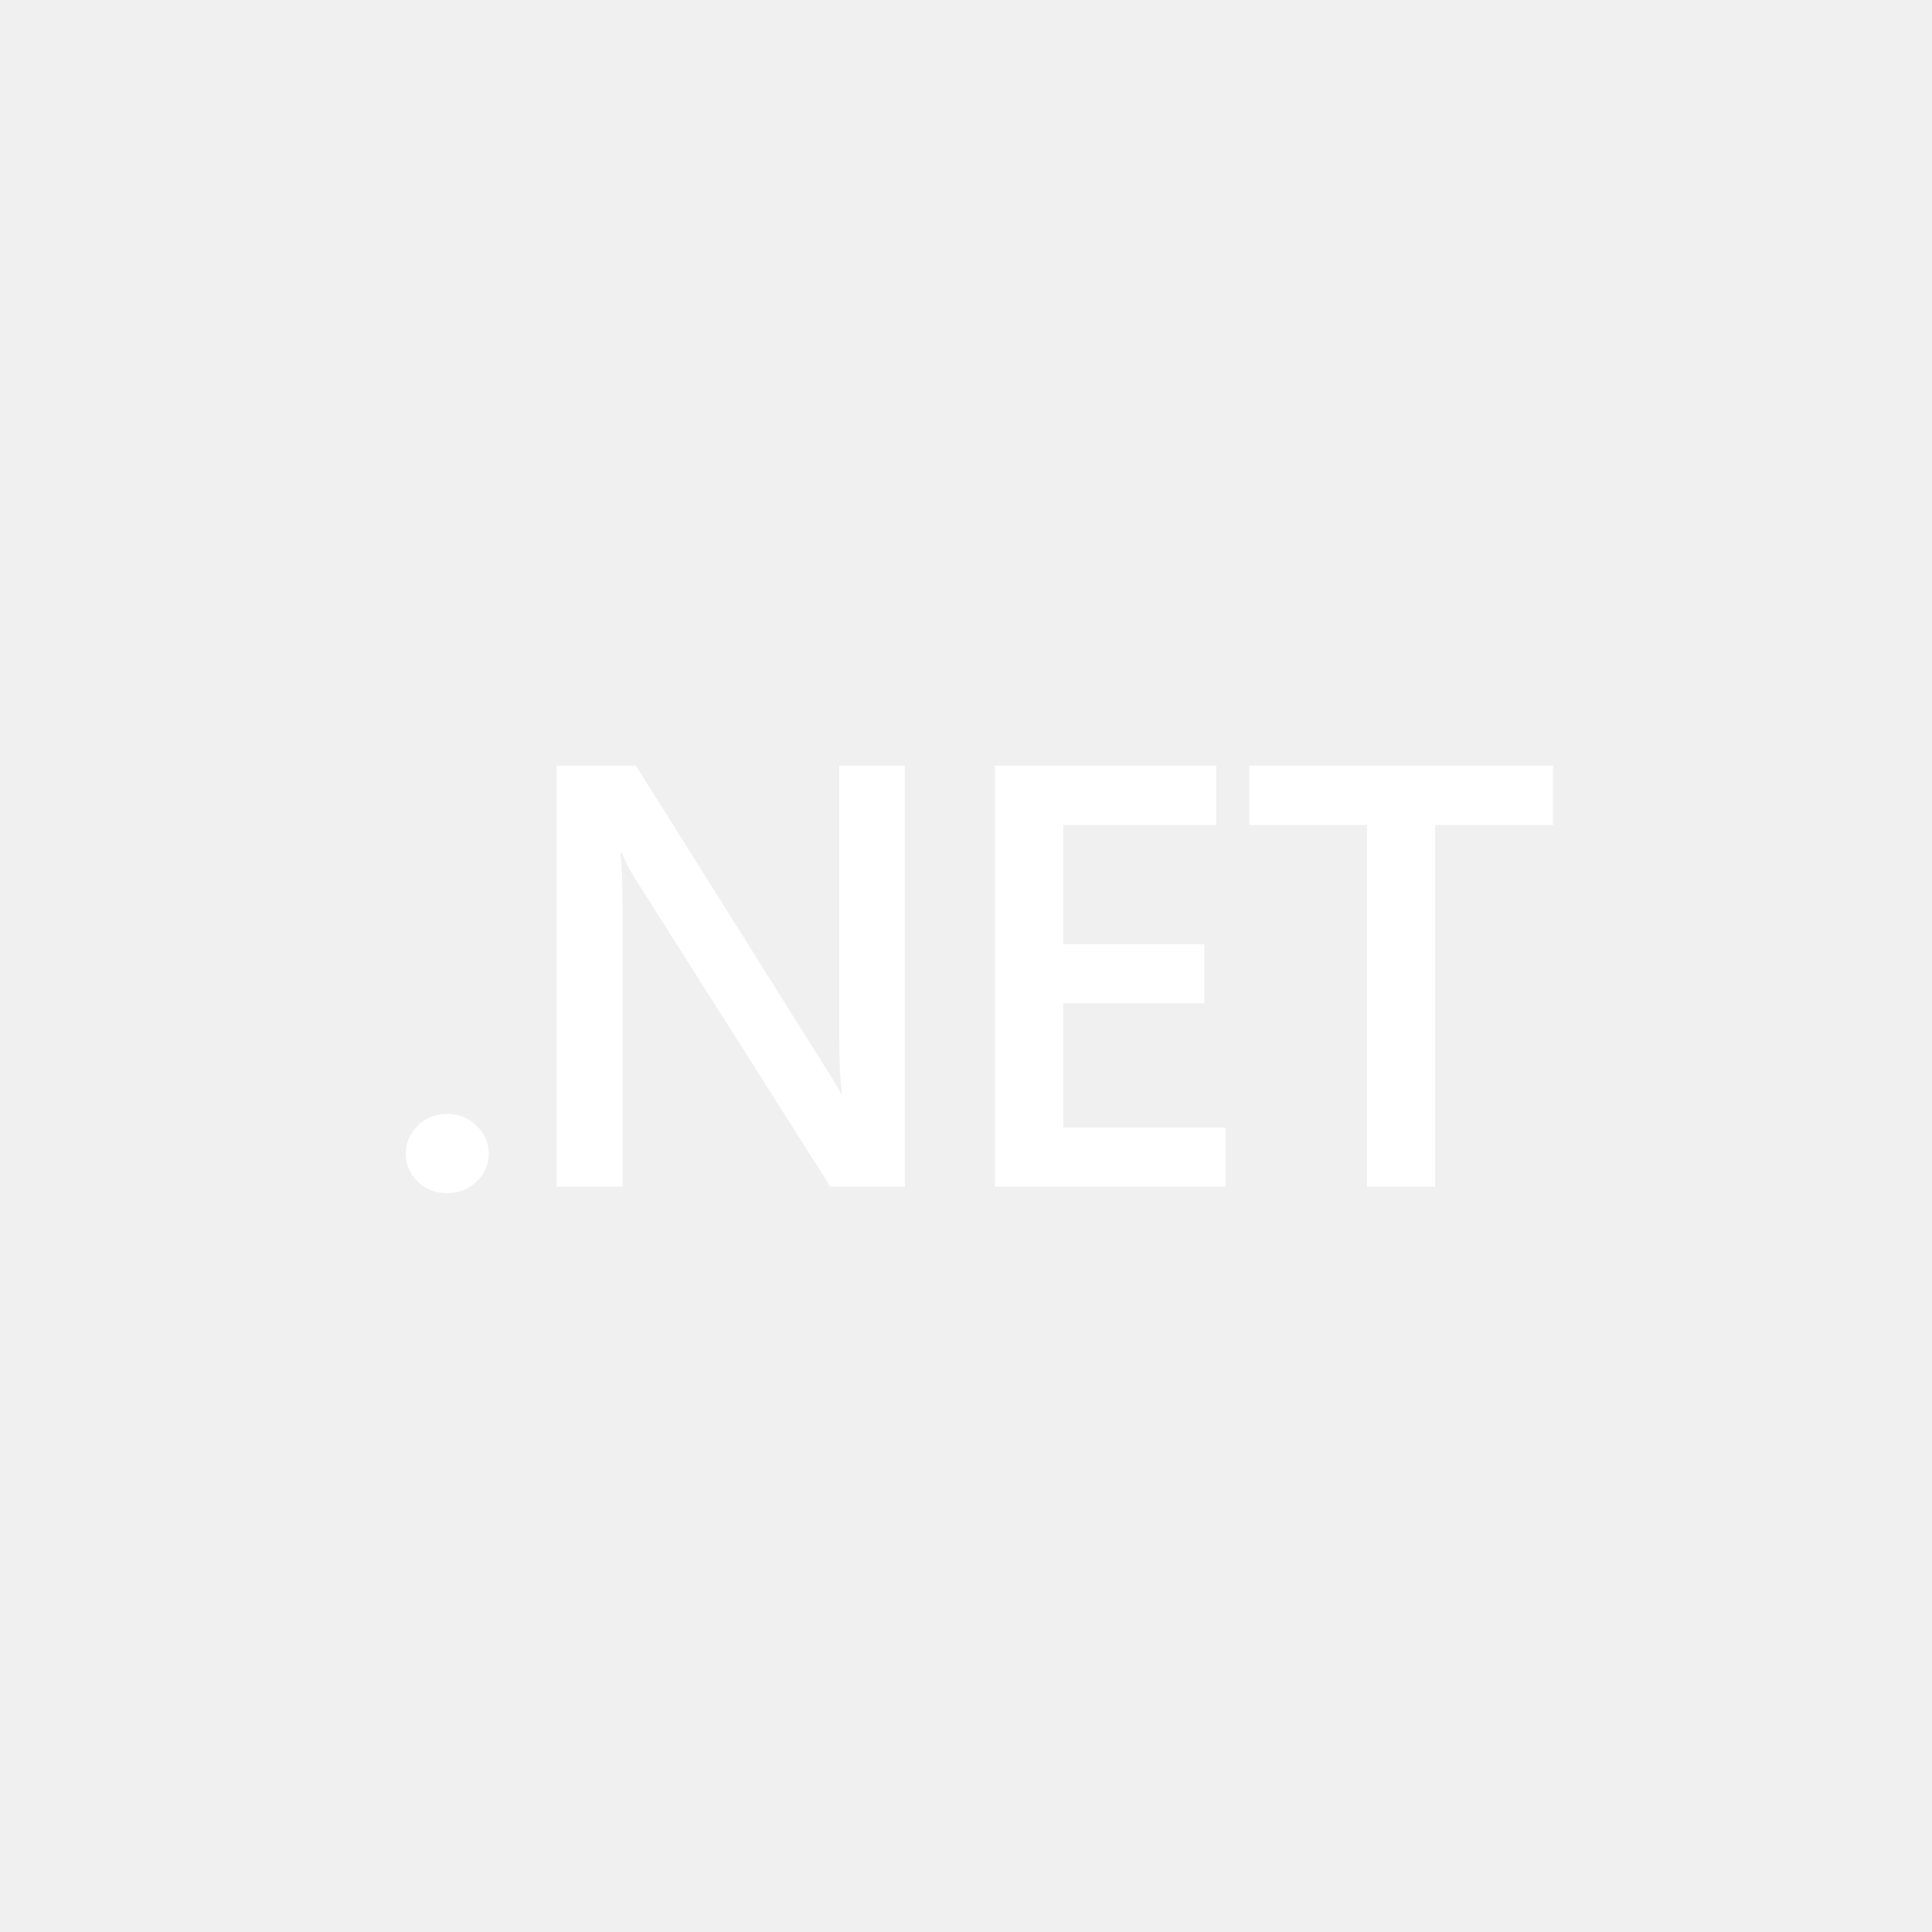
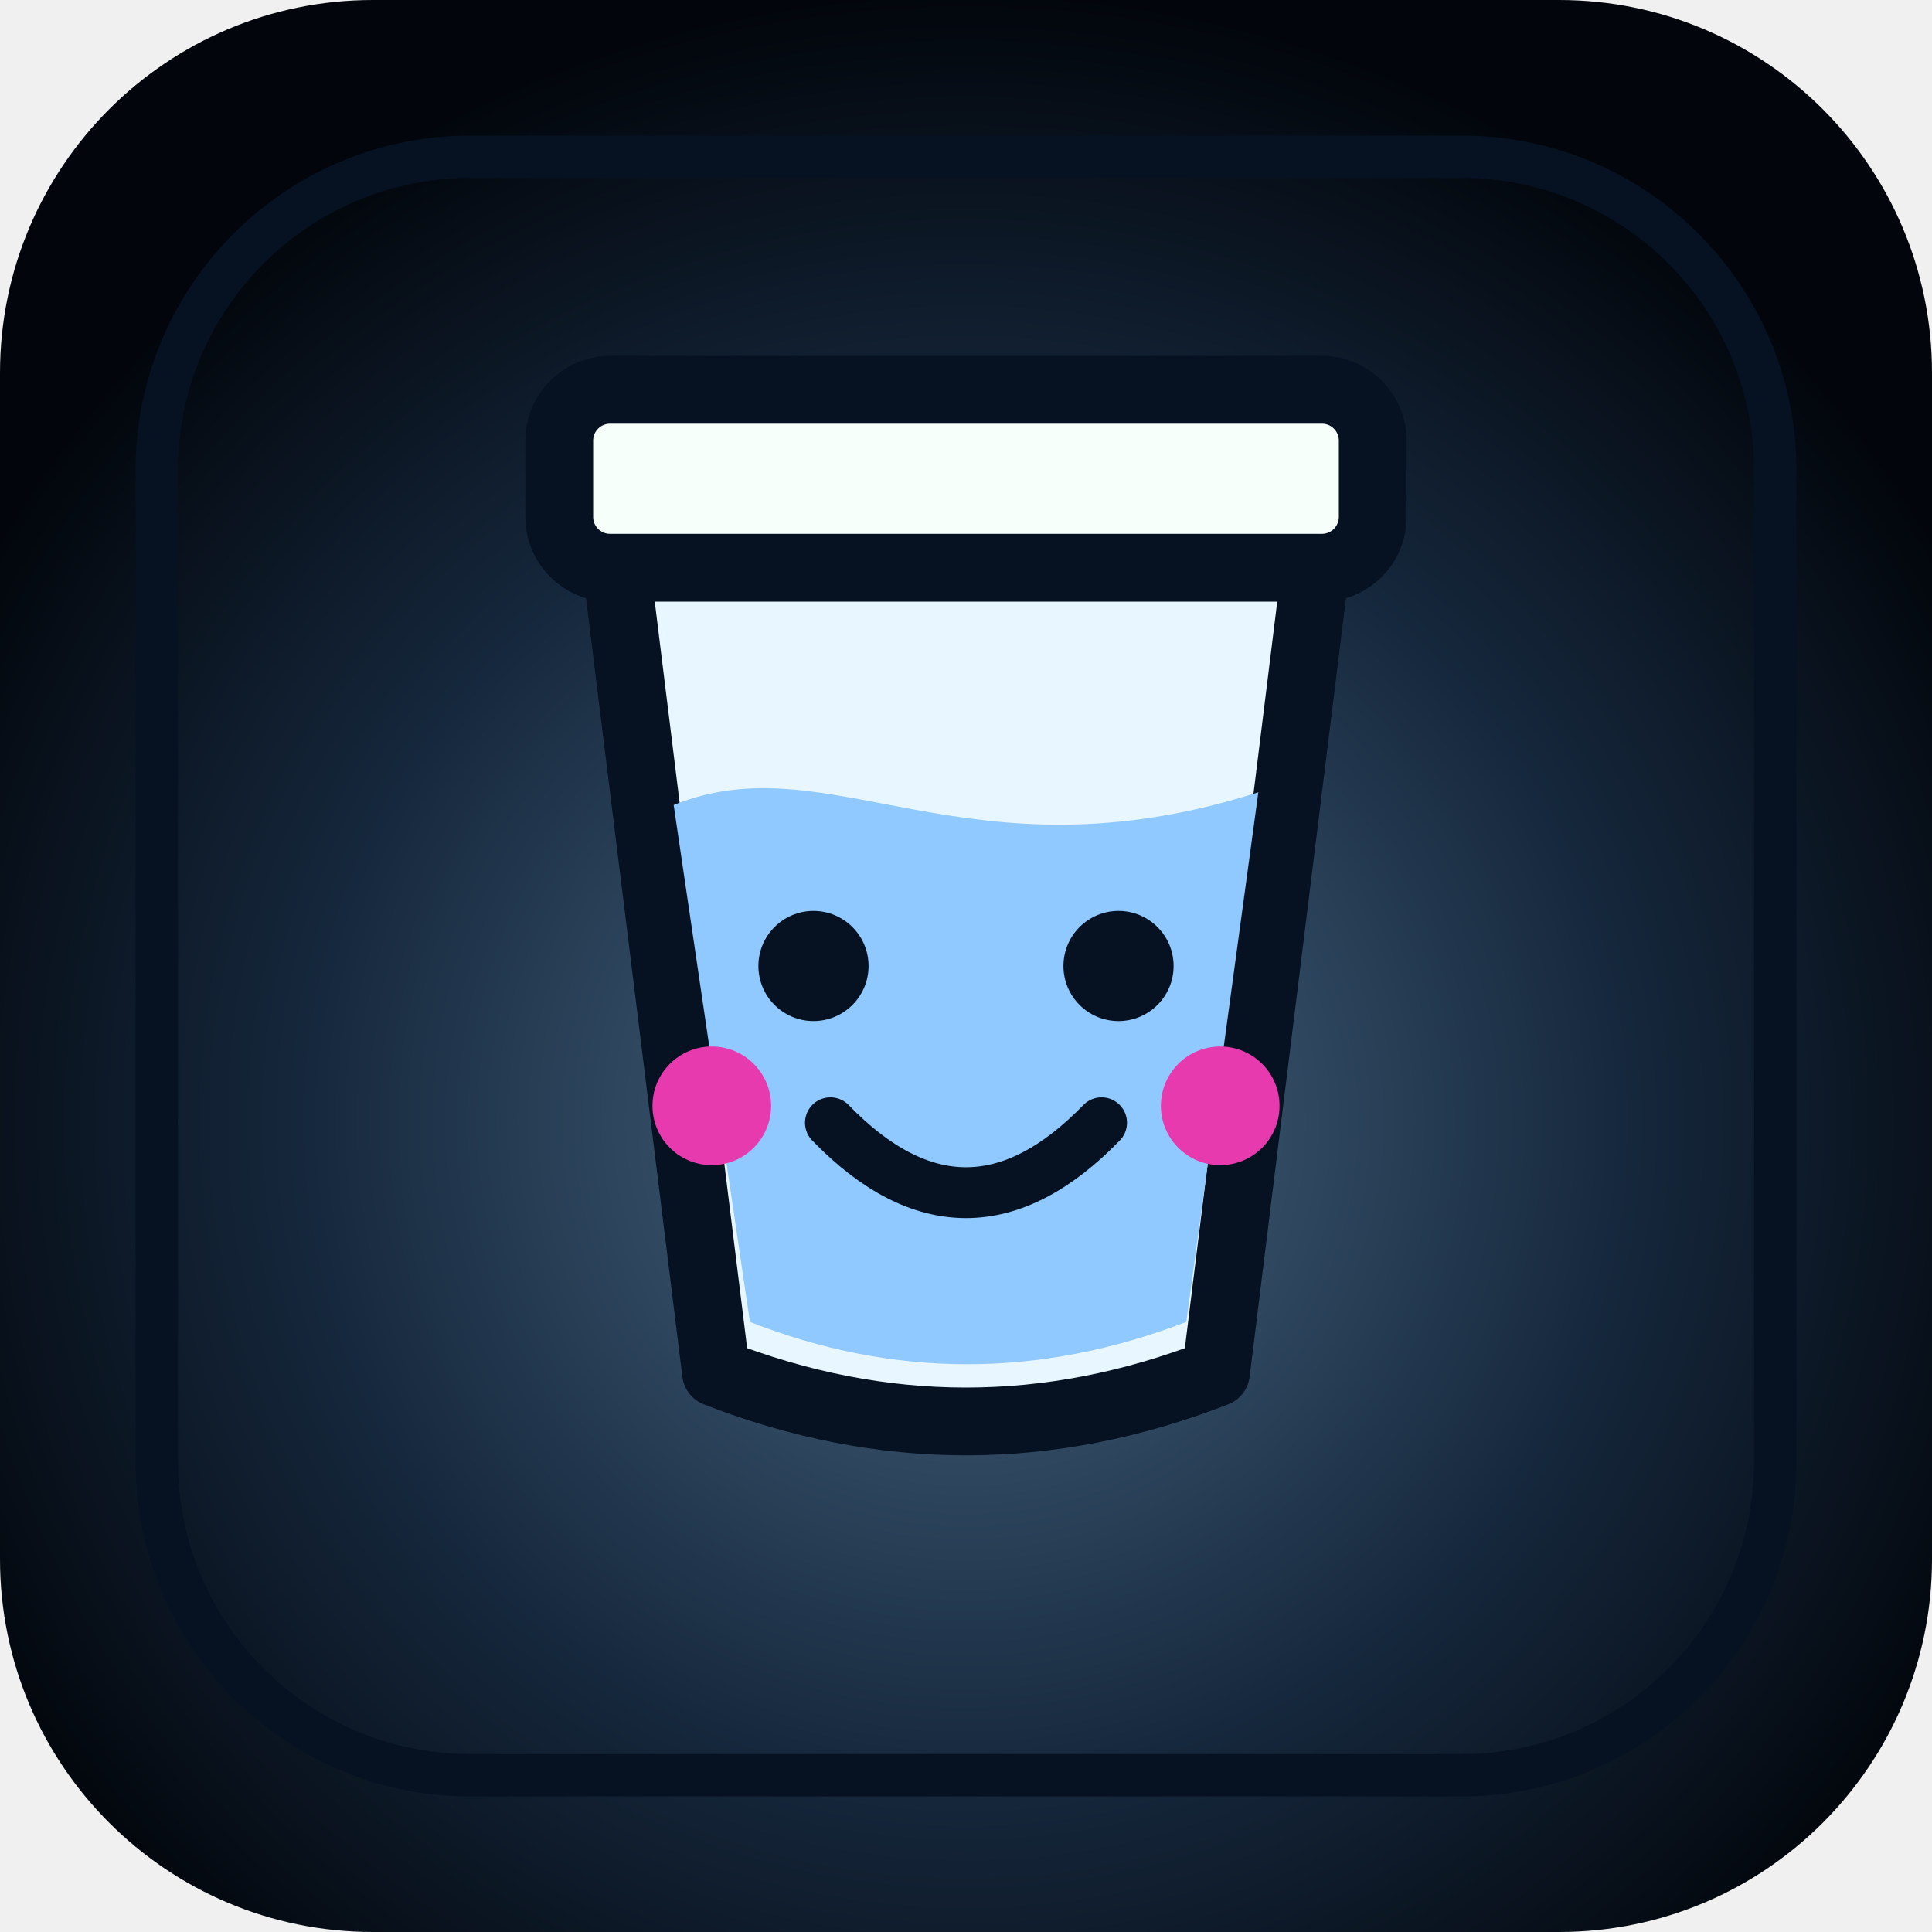
- <svg xmlns="http://www.w3.org/2000/svg" width="456" height="456" viewBox="0 0 456 456" version="1.1" xml:space="preserve" style="fill-rule:evenodd;clip-rule:evenodd;stroke-linejoin:round;stroke-miterlimit:2;">
-   <path d="m 105.5,281.609 c -2.703,0 -5.001,-0.9 -6.893,-2.702 -1.892,-1.848 -2.838,-4.042 -2.838,-6.582 0,-2.587 0.946,-4.804 2.838,-6.652 1.892,-1.848 4.19,-2.772 6.893,-2.772 2.748,0 5.068,0.924 6.96,2.772 1.937,1.848 2.906,4.064 2.906,6.652 0,2.54 -0.968,4.734 -2.906,6.582 -1.892,1.802 -4.212,2.702 -6.96,2.702 z" style="fill:#ffffff;fill-rule:nonzero;stroke-width:0.838" />
-   <path d="M 213.561,280.084 H 195.99 L 149.7,207.054 c -1.171,-1.848 -2.14,-3.765 -2.906,-5.751 h -0.406 c 0.361,2.125 0.541,6.675 0.541,13.65 v 65.132 h -15.543 v -99.36 h 18.719 l 44.737,71.298 c 1.892,2.957 3.109,4.989 3.649,6.098 h 0.27 c -0.45,-2.632 -0.676,-7.09 -0.676,-13.373 v -64.023 h 15.476 z" style="fill:#ffffff;fill-rule:nonzero;stroke-width:0.838" />
-   <path d="m 289.251,280.084 h -54.401 v -99.36 h 52.238 v 13.997 h -36.154 v 28.131 h 33.316 v 13.927 h -33.316 v 29.378 h 38.316 z" style="fill:#ffffff;fill-rule:nonzero;stroke-width:0.838" />
-   <path d="M 366.565,194.721 H 338.722 v 85.363 h -16.084 v -85.363 h -27.775 v -13.997 h 71.701 z" style="fill:#ffffff;fill-rule:nonzero;stroke-width:0.838" />
+ <svg xmlns="http://www.w3.org/2000/svg" width="456" height="456" viewBox="0 0 456 456">
+   <defs>
+     <radialGradient id="glow" cx="50%" cy="58%" r="58%">
+       <stop offset="0" stop-color="#496984" />
+       <stop offset="0.58" stop-color="#16283D" />
+       <stop offset="1" stop-color="#02060C" />
+     </radialGradient>
+   </defs>
+   <rect width="456" height="456" rx="88" fill="url(#glow)" />
+   <rect x="37" y="37" width="382" height="382" rx="74" fill="none" stroke="#061122" stroke-width="10" />
+   <g transform="translate(110 74)">
+     <path d="M34 48 H202 L177 250 Q118 273 59 250 Z" fill="#E8F6FF" stroke="#061122" stroke-width="16" stroke-linejoin="round" />
+     <rect x="22" y="18" width="192" height="42" rx="12" fill="#F7FFFA" stroke="#061122" stroke-width="16" />
+     <path d="M49 116 C86 101 118 135 187 113 L170 238 Q118 258 67 238 Z" fill="#8FC9FF" />
+     <circle cx="82" cy="154" r="13" fill="#061122" />
+     <circle cx="154" cy="154" r="13" fill="#061122" />
+     <circle cx="58" cy="187" r="14" fill="#E83AAF" />
+     <circle cx="178" cy="187" r="14" fill="#E83AAF" />
+     <path d="M86 191 Q118 224 150 191" fill="none" stroke="#061122" stroke-width="12" stroke-linecap="round" />
+   </g>
</svg>
